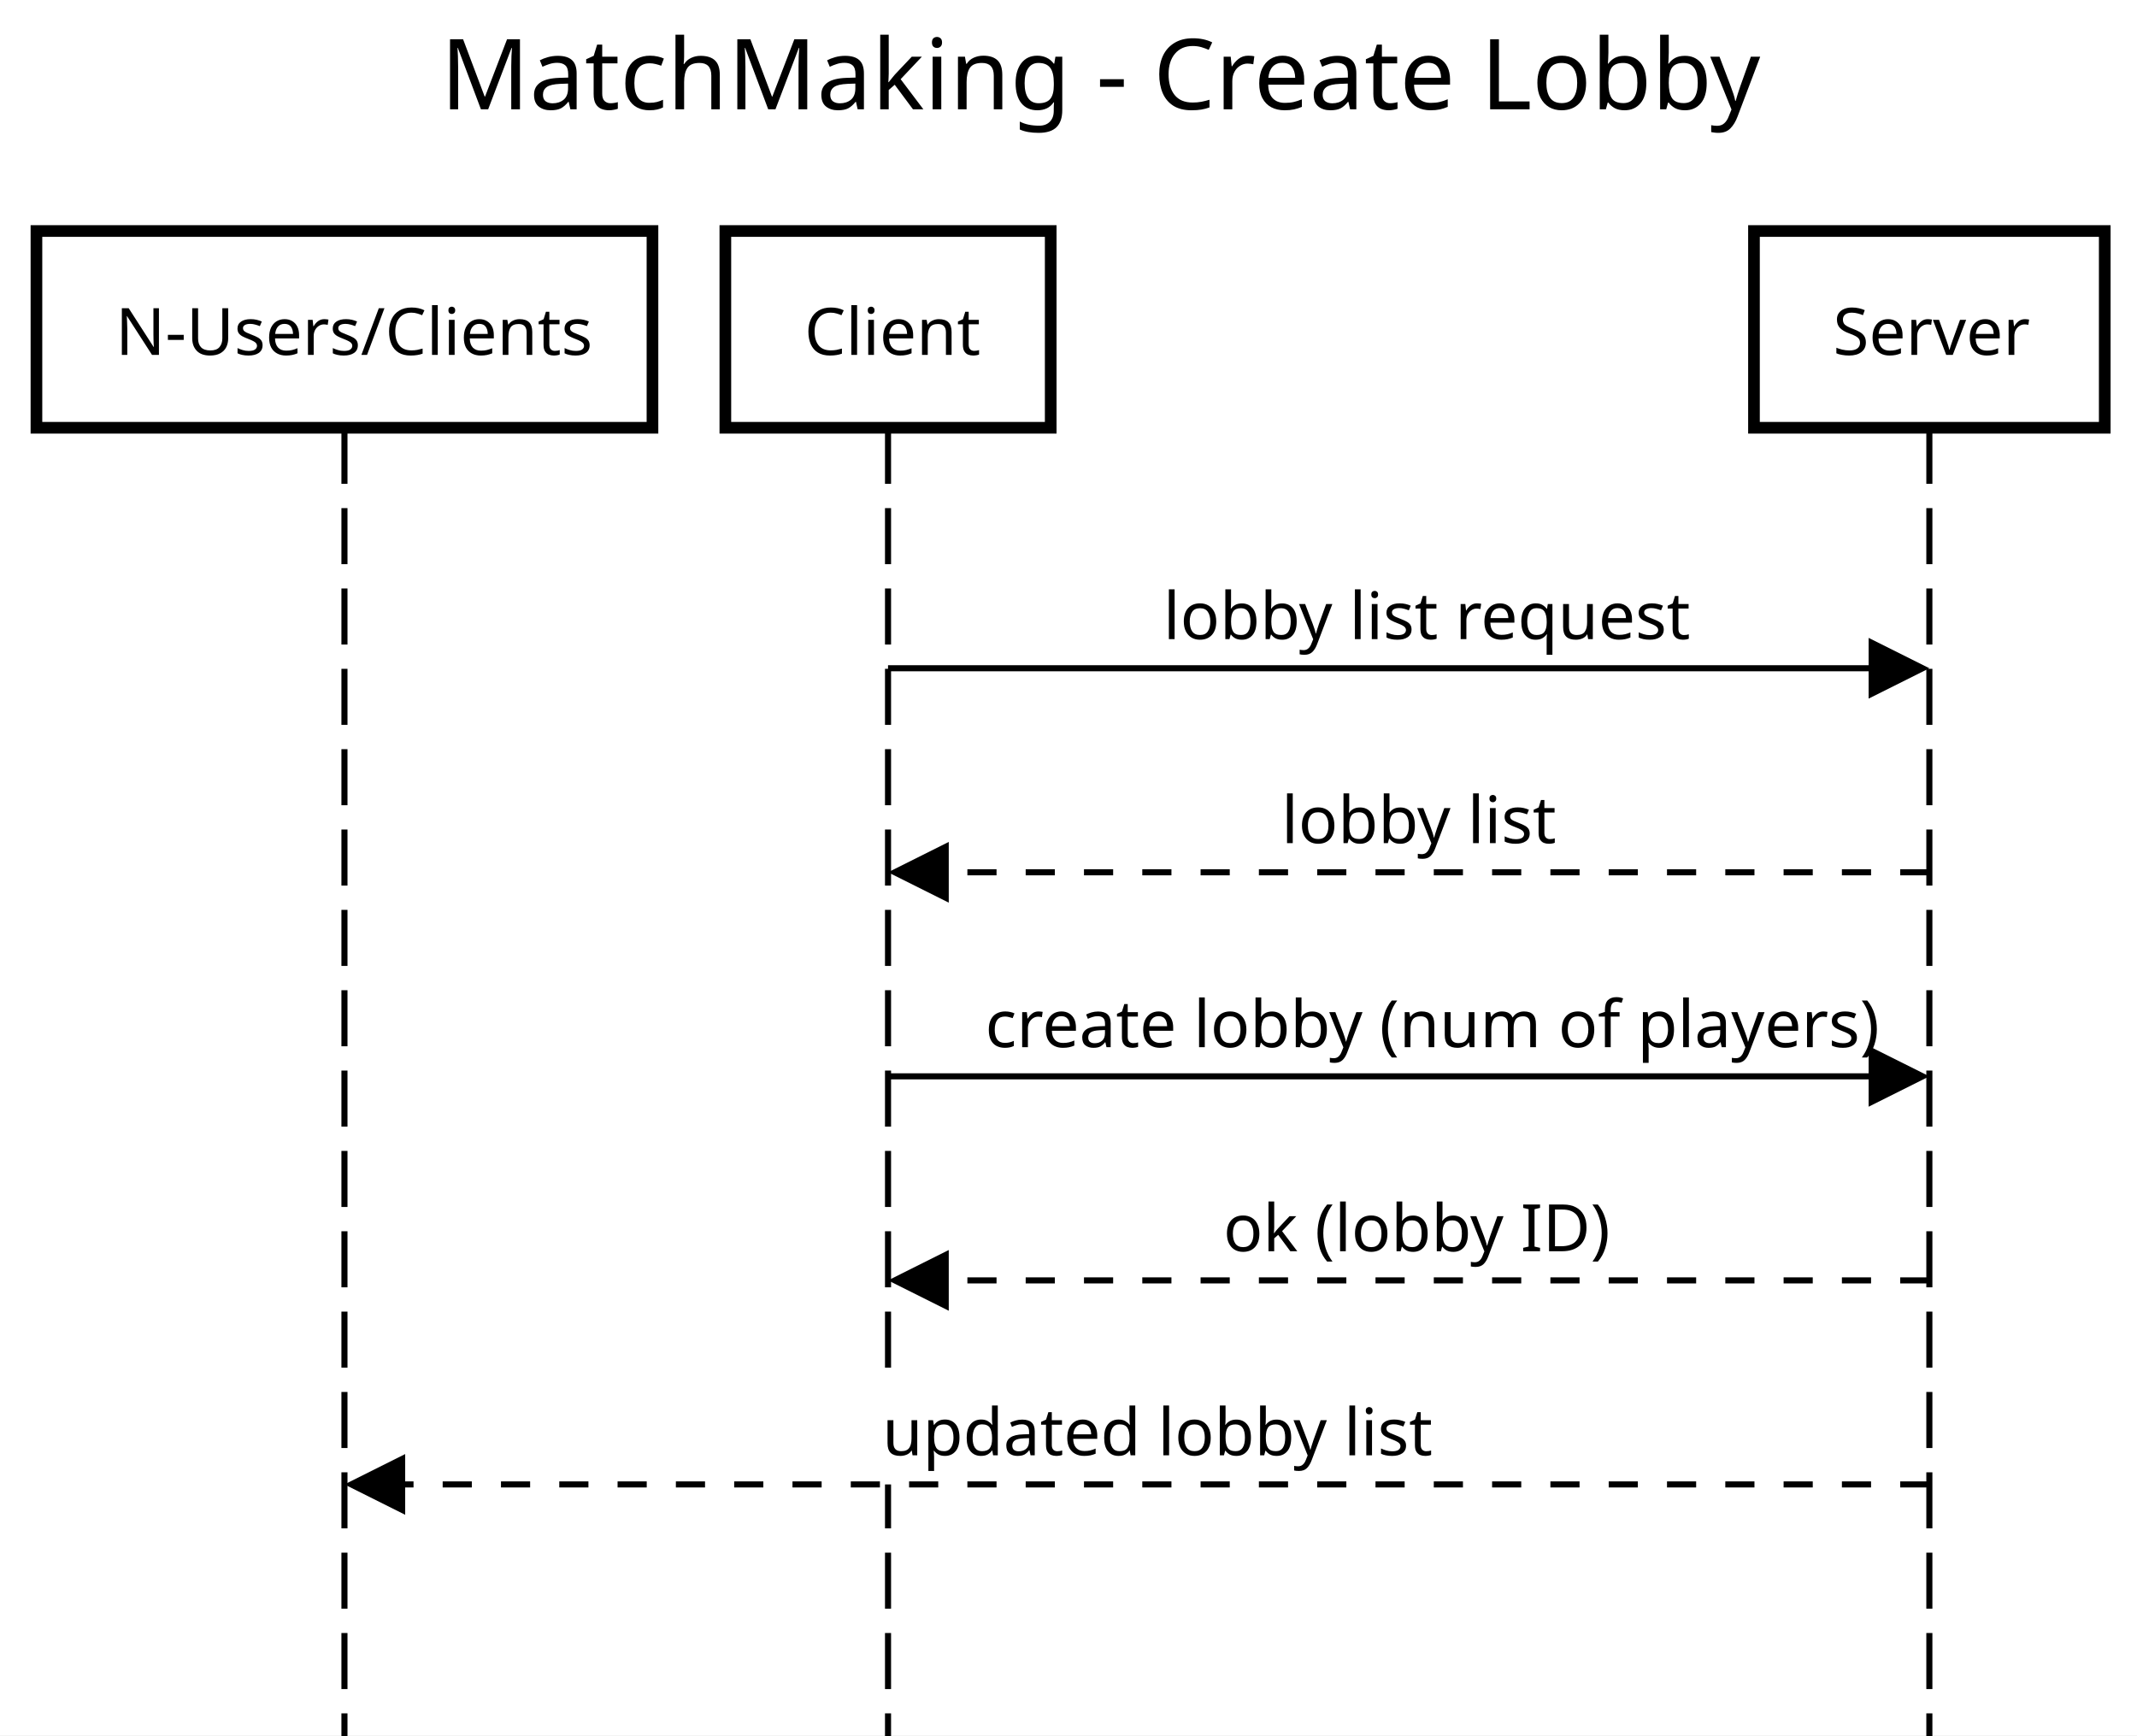
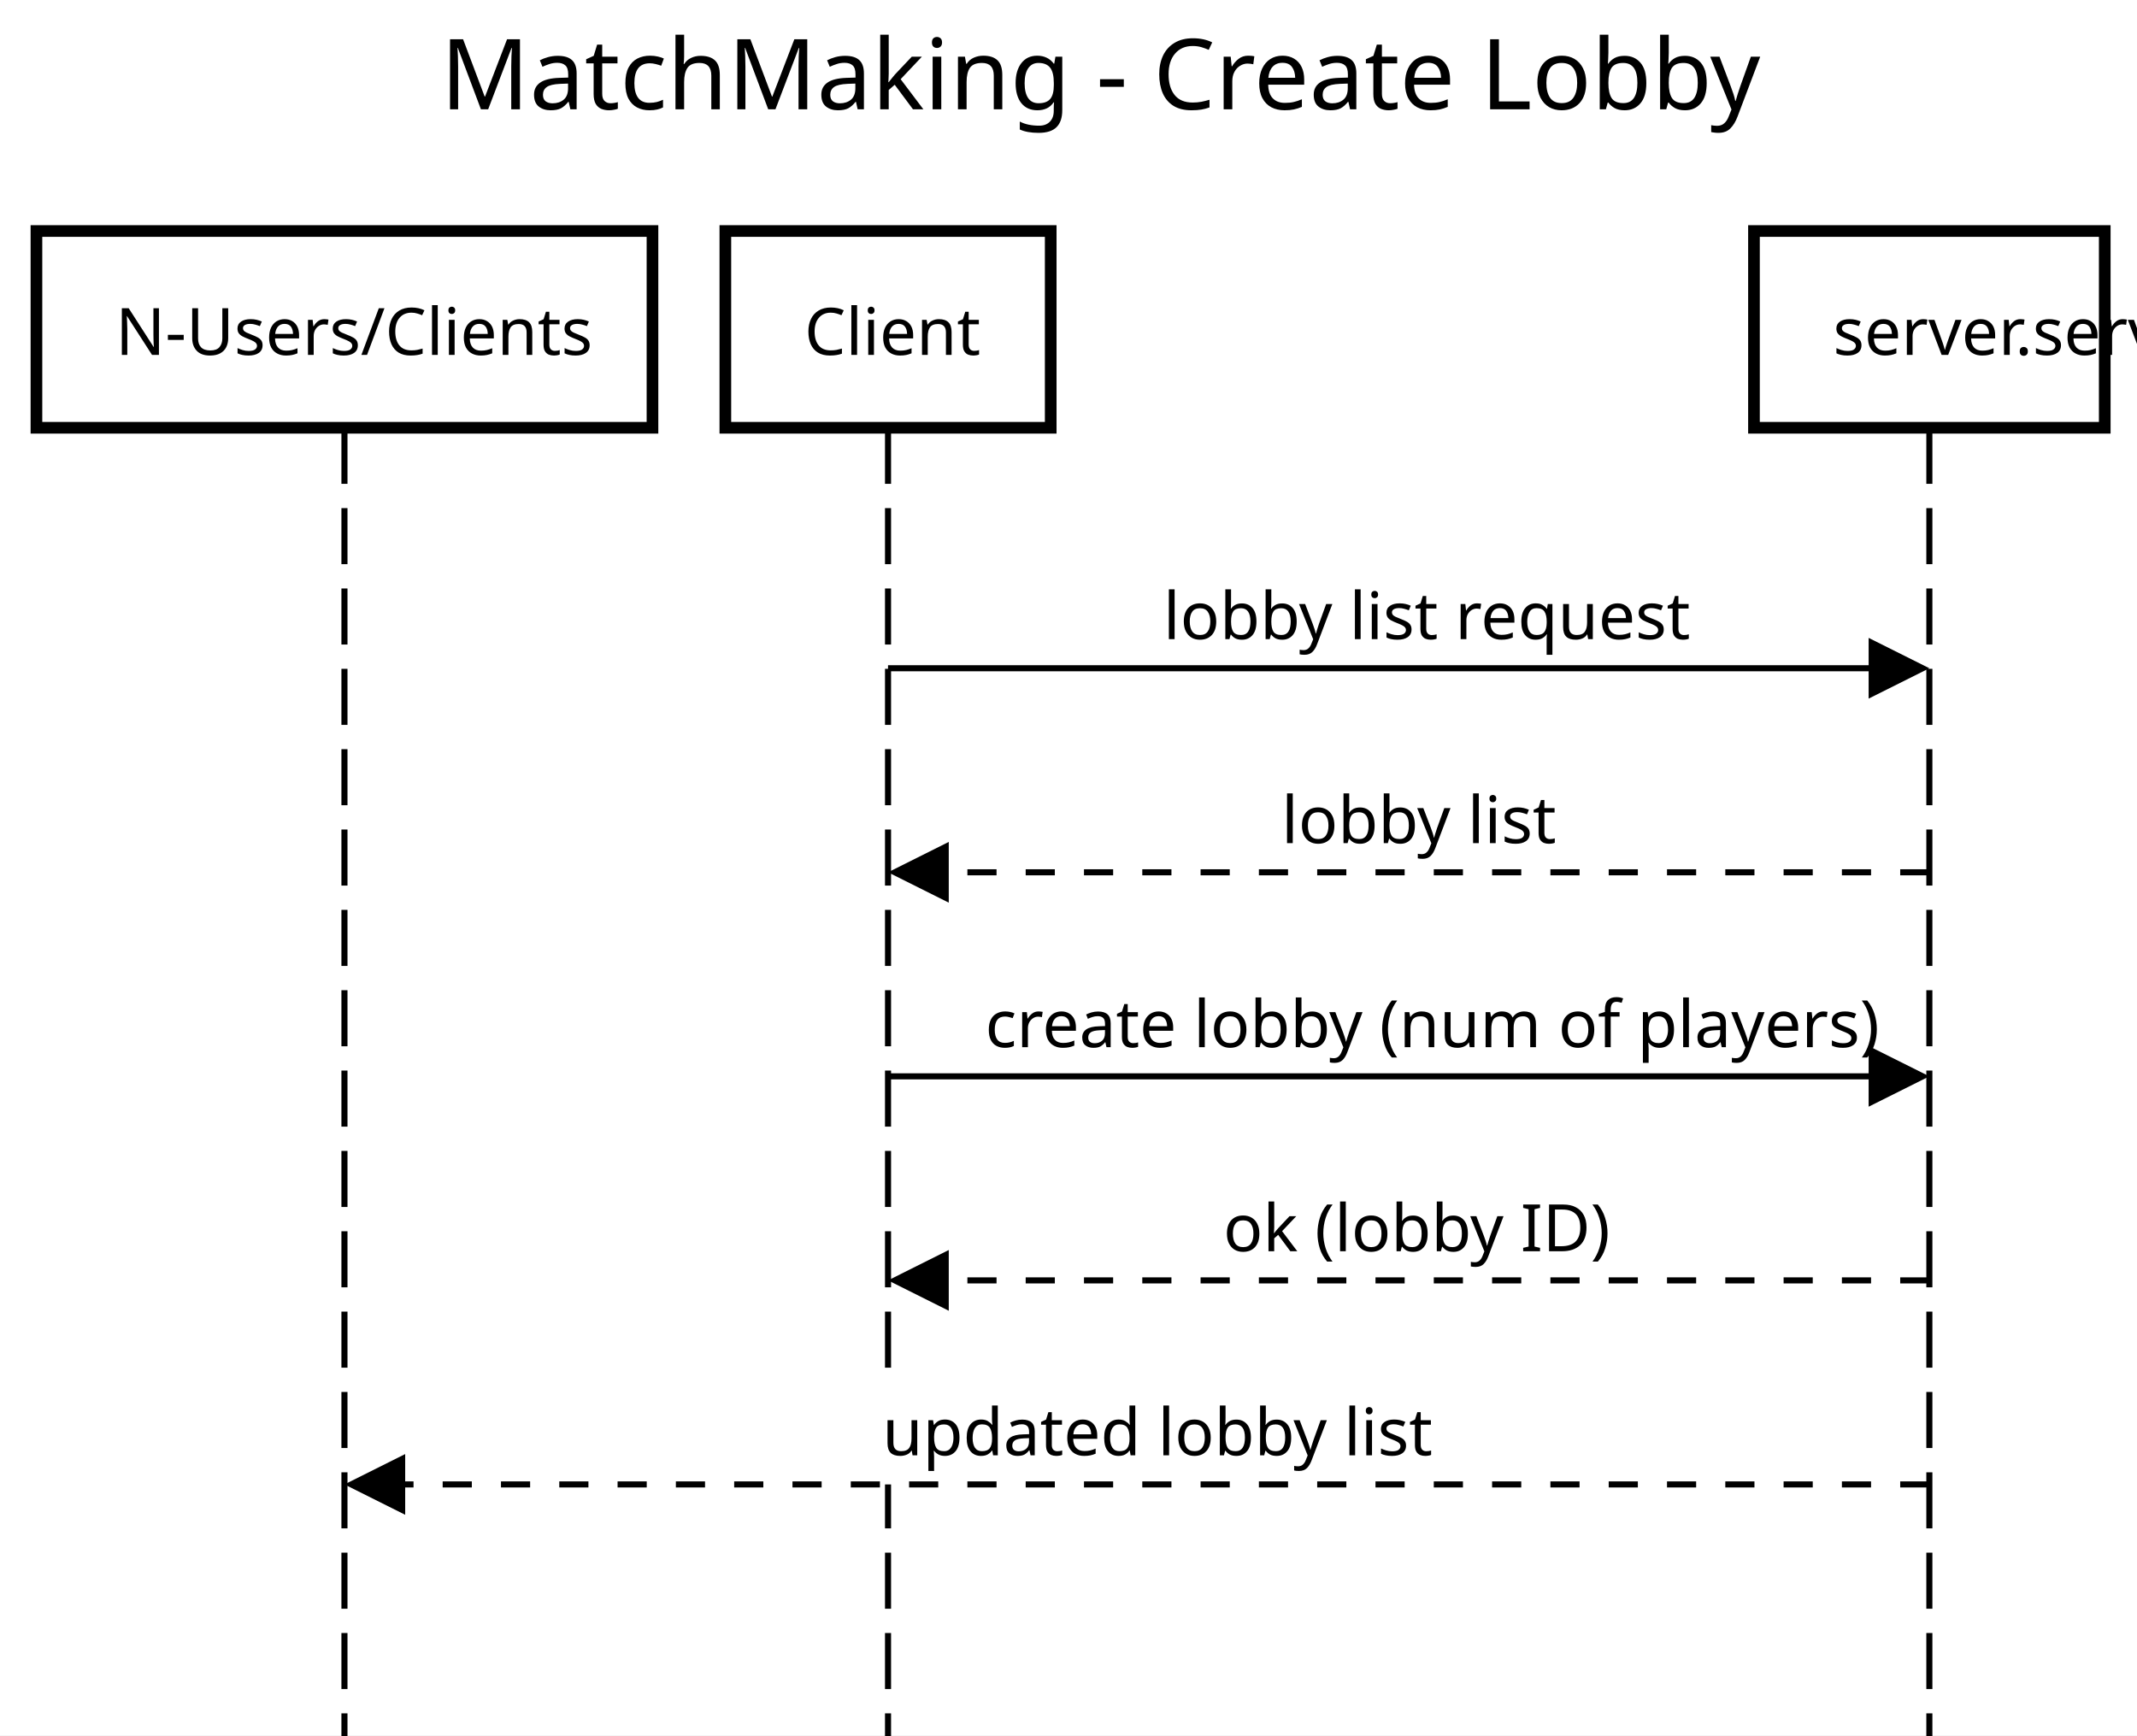
<svg xmlns="http://www.w3.org/2000/svg" version="1.1" width="479" height="389">
  <defs />
  <g>
    <g />
    <g />
    <g />
    <g />
    <g />
    <g>
      <rect fill="white" stroke="none" x="0" y="0" width="479" height="389" />
    </g>
    <g>
      <text fill="black" stroke="none" font-family="sans-serif" font-size="16.5pt" font-style="normal" font-weight="normal" text-decoration="normal" x="98.736" y="24.503" text-anchor="start" dominant-baseline="alphabetic" xml:space="preserve">MatchMaking - Create Lobby</text>
    </g>
    <g />
    <g>
      <path fill="none" stroke="black" paint-order="fill stroke markers" d=" M 77.208 95.888 L 77.208 389.921" stroke-miterlimit="10" stroke-width="1.361" stroke-dasharray="12.566,5.445" />
      <path fill="none" stroke="black" paint-order="fill stroke markers" d=" M 199.048 95.888 L 199.048 389.921" stroke-miterlimit="10" stroke-width="1.361" stroke-dasharray="12.566,5.445" />
      <path fill="none" stroke="black" paint-order="fill stroke markers" d=" M 432.458 95.888 L 432.458 389.921" stroke-miterlimit="10" stroke-width="1.361" stroke-dasharray="12.566,5.445" />
    </g>
    <g>
      <path fill="none" stroke="none" />
      <g>
        <path fill="white" stroke="black" paint-order="fill stroke markers" d=" M 8.168 51.783 L 146.249 51.783 L 146.249 95.888 L 8.168 95.888 L 8.168 51.783 Z" stroke-miterlimit="10" stroke-width="2.614" stroke-dasharray="" />
      </g>
      <g>
        <g />
        <text fill="black" stroke="none" font-family="sans-serif" font-size="11pt" font-style="normal" font-weight="normal" text-decoration="normal" x="25.891" y="79.552" text-anchor="start" dominant-baseline="alphabetic" xml:space="preserve">N-Users/Clients</text>
      </g>
      <path fill="none" stroke="none" />
      <g>
        <path fill="white" stroke="black" paint-order="fill stroke markers" d=" M 162.584 51.783 L 235.512 51.783 L 235.512 95.888 L 162.584 95.888 L 162.584 51.783 Z" stroke-miterlimit="10" stroke-width="2.614" stroke-dasharray="" />
      </g>
      <g>
        <g />
        <text fill="black" stroke="none" font-family="sans-serif" font-size="11pt" font-style="normal" font-weight="normal" text-decoration="normal" x="180.308" y="79.552" text-anchor="start" dominant-baseline="alphabetic" xml:space="preserve">Client</text>
      </g>
      <path fill="none" stroke="none" />
      <g>
        <path fill="white" stroke="black" paint-order="fill stroke markers" d=" M 393.146 51.783 L 471.771 51.783 L 471.771 95.888 L 393.146 95.888 L 393.146 51.783 Z" stroke-miterlimit="10" stroke-width="2.614" stroke-dasharray="" />
      </g>
      <g>
        <g />
-         <text fill="black" stroke="none" font-family="sans-serif" font-size="11pt" font-style="normal" font-weight="normal" text-decoration="normal" x="410.869" y="79.552" text-anchor="start" dominant-baseline="alphabetic" xml:space="preserve">Server</text>
+         <text fill="black" stroke="none" font-family="sans-serif" font-size="11pt" font-style="normal" font-weight="normal" text-decoration="normal" x="410.869" y="79.552" text-anchor="start" dominant-baseline="alphabetic" xml:space="preserve">server.server</text>
      </g>
    </g>
    <g>
      <g>
        <g>
          <rect fill="white" stroke="none" x="258.299" y="128.558" width="114.908" height="21.236" />
        </g>
        <text fill="black" stroke="none" font-family="sans-serif" font-size="11pt" font-style="normal" font-weight="normal" text-decoration="normal" x="260.75" y="143.26" text-anchor="start" dominant-baseline="alphabetic" xml:space="preserve">lobby list request</text>
      </g>
      <g>
        <path fill="none" stroke="black" paint-order="fill stroke markers" d=" M 199.048 149.794 L 419.009 149.794" stroke-miterlimit="10" stroke-width="1.361" stroke-dasharray="" />
        <g transform="translate(432.4583,149.7938) translate(-432.4583,-149.7938)">
          <path fill="black" stroke="none" paint-order="stroke fill markers" d=" M 418.846 142.987 L 432.458 149.794 L 418.846 156.6 Z" />
        </g>
      </g>
      <g>
        <g>
          <rect fill="white" stroke="none" x="284.785" y="174.297" width="61.937" height="21.236" />
        </g>
        <text fill="black" stroke="none" font-family="sans-serif" font-size="11pt" font-style="normal" font-weight="normal" text-decoration="normal" x="287.235" y="188.998" text-anchor="start" dominant-baseline="alphabetic" xml:space="preserve">lobby list</text>
      </g>
      <g>
        <path fill="none" stroke="black" paint-order="fill stroke markers" d=" M 432.458 195.532 L 212.498 195.532" stroke-miterlimit="10" stroke-width="1.361" stroke-dasharray="6.534" />
        <g transform="translate(199.0482,195.5324) translate(-199.0482,-195.5324)">
          <path fill="black" stroke="none" paint-order="stroke fill markers" d=" M 212.661 188.726 L 199.048 195.532 L 212.661 202.339 Z" />
        </g>
      </g>
      <g>
        <g>
          <rect fill="white" stroke="none" x="218.378" y="220.035" width="194.75" height="21.236" />
        </g>
        <text fill="black" stroke="none" font-family="sans-serif" font-size="11pt" font-style="normal" font-weight="normal" text-decoration="normal" x="220.828" y="234.737" text-anchor="start" dominant-baseline="alphabetic" xml:space="preserve">create lobby (num of players)</text>
      </g>
      <g>
        <path fill="none" stroke="black" paint-order="fill stroke markers" d=" M 199.048 241.271 L 419.009 241.271" stroke-miterlimit="10" stroke-width="1.361" stroke-dasharray="" />
        <g transform="translate(432.4583,241.271) translate(-432.4583,-241.271)">
          <path fill="black" stroke="none" paint-order="stroke fill markers" d=" M 418.846 234.465 L 432.458 241.271 L 418.846 248.077 Z" />
        </g>
      </g>
      <g>
        <g>
          <rect fill="white" stroke="none" x="271.753" y="265.774" width="88" height="21.236" />
        </g>
        <text fill="black" stroke="none" font-family="sans-serif" font-size="11pt" font-style="normal" font-weight="normal" text-decoration="normal" x="274.204" y="280.475" text-anchor="start" dominant-baseline="alphabetic" xml:space="preserve">ok (lobby ID)</text>
      </g>
      <g>
        <path fill="none" stroke="black" paint-order="fill stroke markers" d=" M 432.458 287.01 L 212.498 287.01" stroke-miterlimit="10" stroke-width="1.361" stroke-dasharray="6.534" />
        <g transform="translate(199.0482,287.0095) translate(-199.0482,-287.0095)">
          <path fill="black" stroke="none" paint-order="stroke fill markers" d=" M 212.661 280.203 L 199.048 287.01 L 212.661 293.816 Z" />
        </g>
      </g>
      <g>
        <g>
          <rect fill="white" stroke="none" x="195.332" y="311.512" width="119.002" height="21.236" />
        </g>
        <text fill="black" stroke="none" font-family="sans-serif" font-size="11pt" font-style="normal" font-weight="normal" text-decoration="normal" x="197.783" y="326.214" text-anchor="start" dominant-baseline="alphabetic" xml:space="preserve">updated lobby list</text>
      </g>
      <g>
        <path fill="none" stroke="black" paint-order="fill stroke markers" d=" M 432.458 332.748 L 90.658 332.748" stroke-miterlimit="10" stroke-width="1.361" stroke-dasharray="6.534" />
        <g transform="translate(77.20838,332.7481) translate(-77.20838,-332.7481)">
          <path fill="black" stroke="none" paint-order="stroke fill markers" d=" M 90.821 325.942 L 77.208 332.748 L 90.821 339.554 Z" />
        </g>
      </g>
    </g>
    <g />
    <g />
    <g />
  </g>
</svg>
